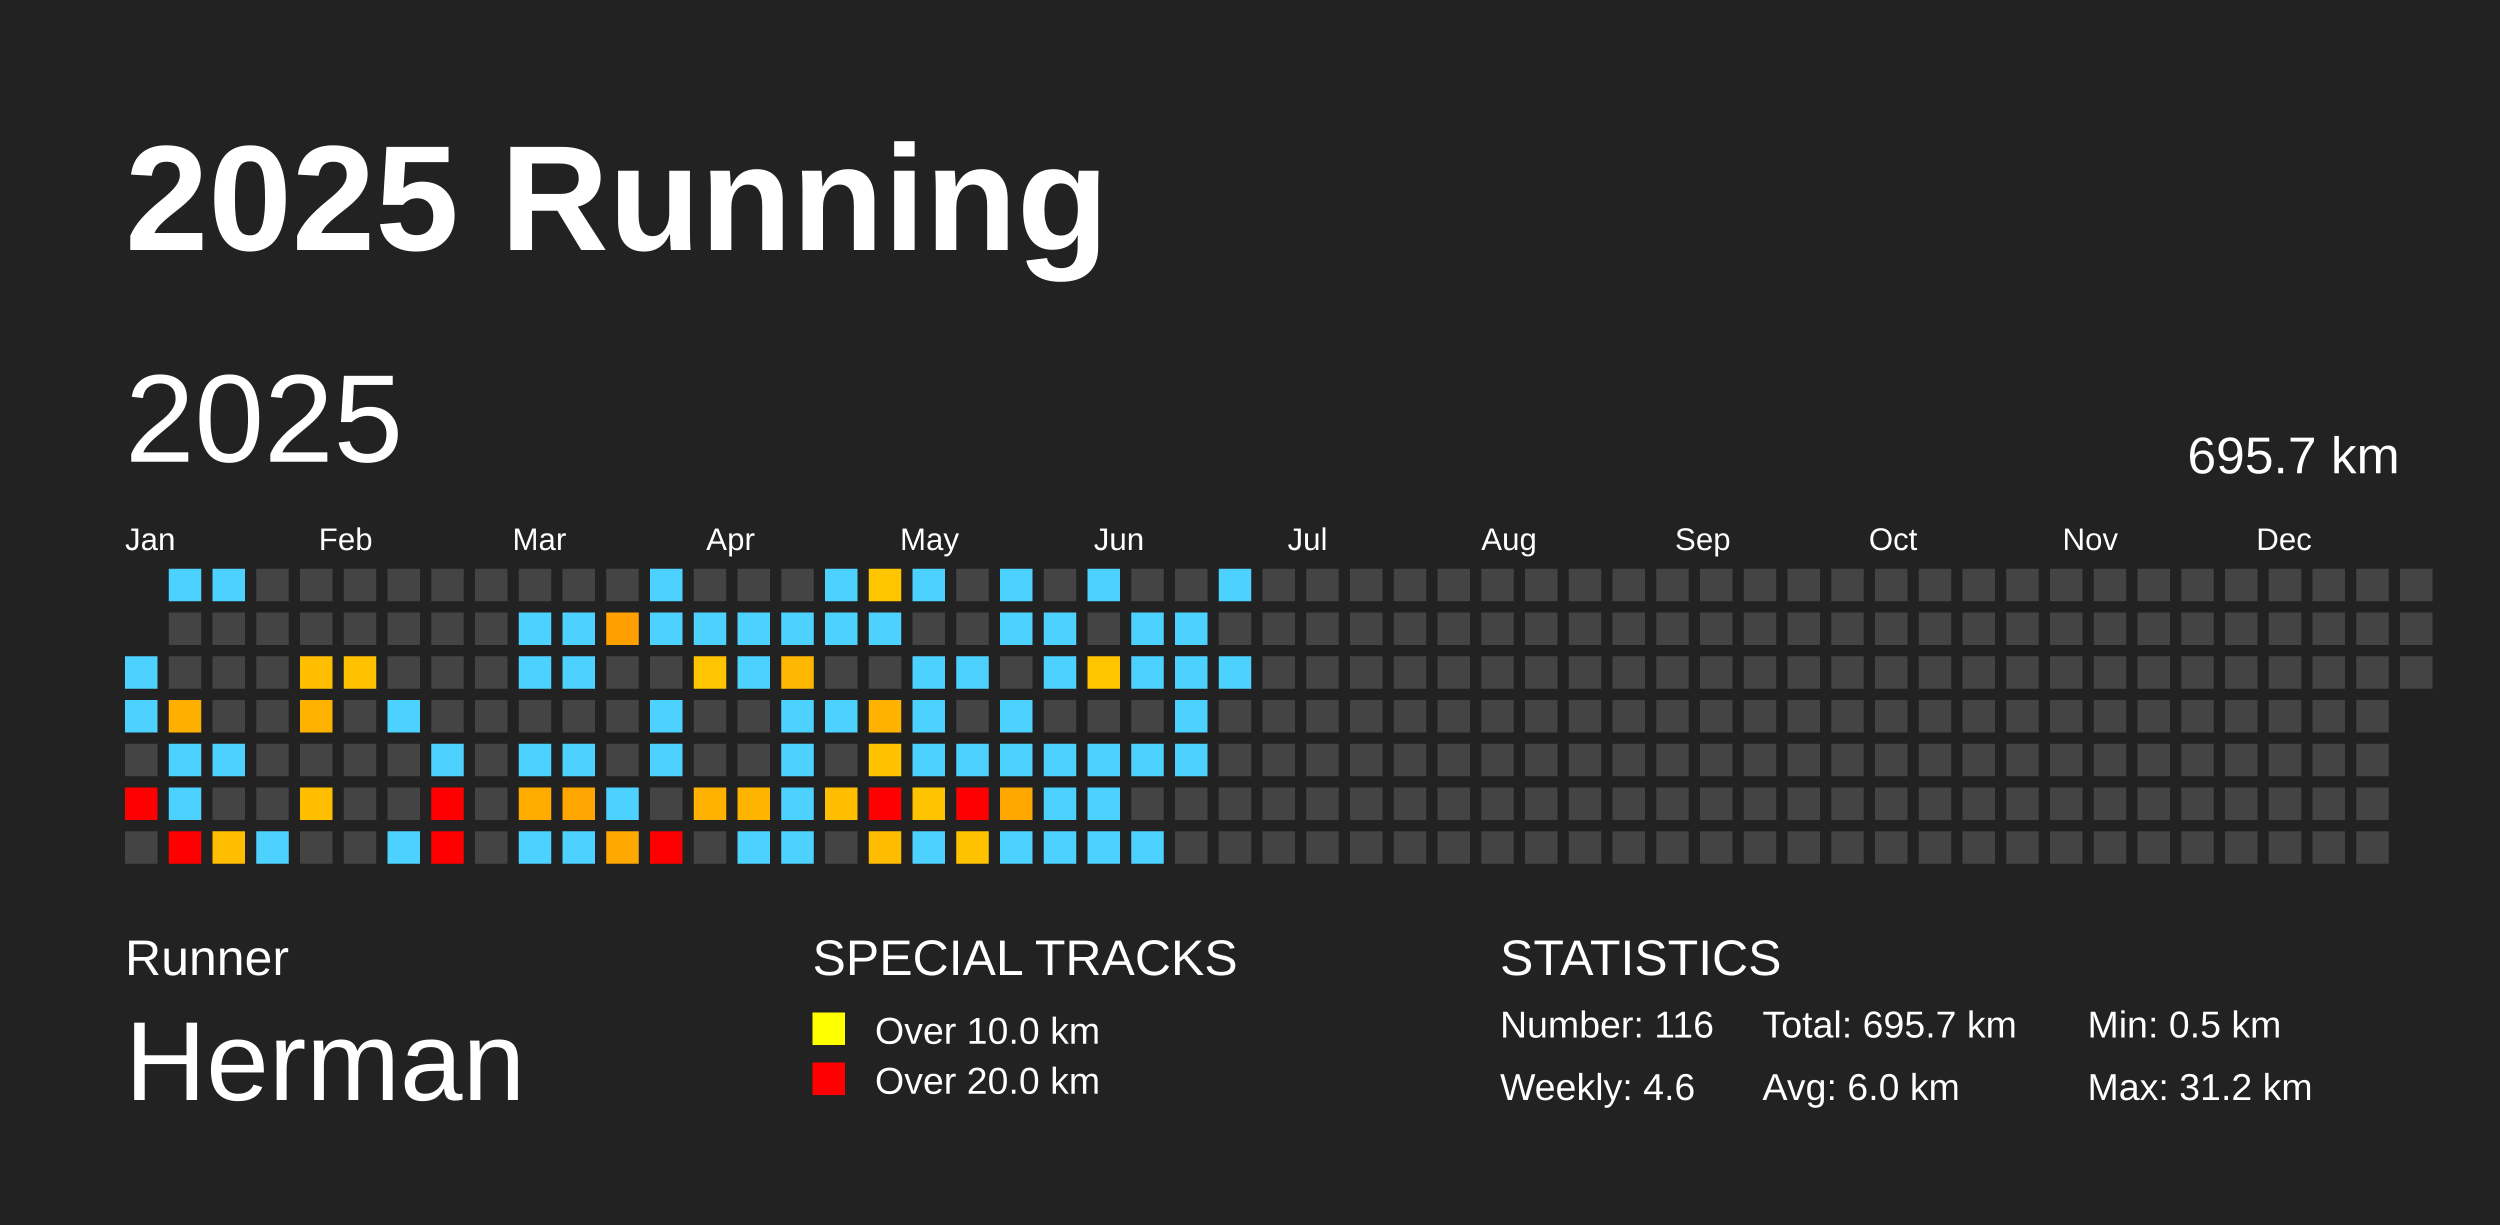
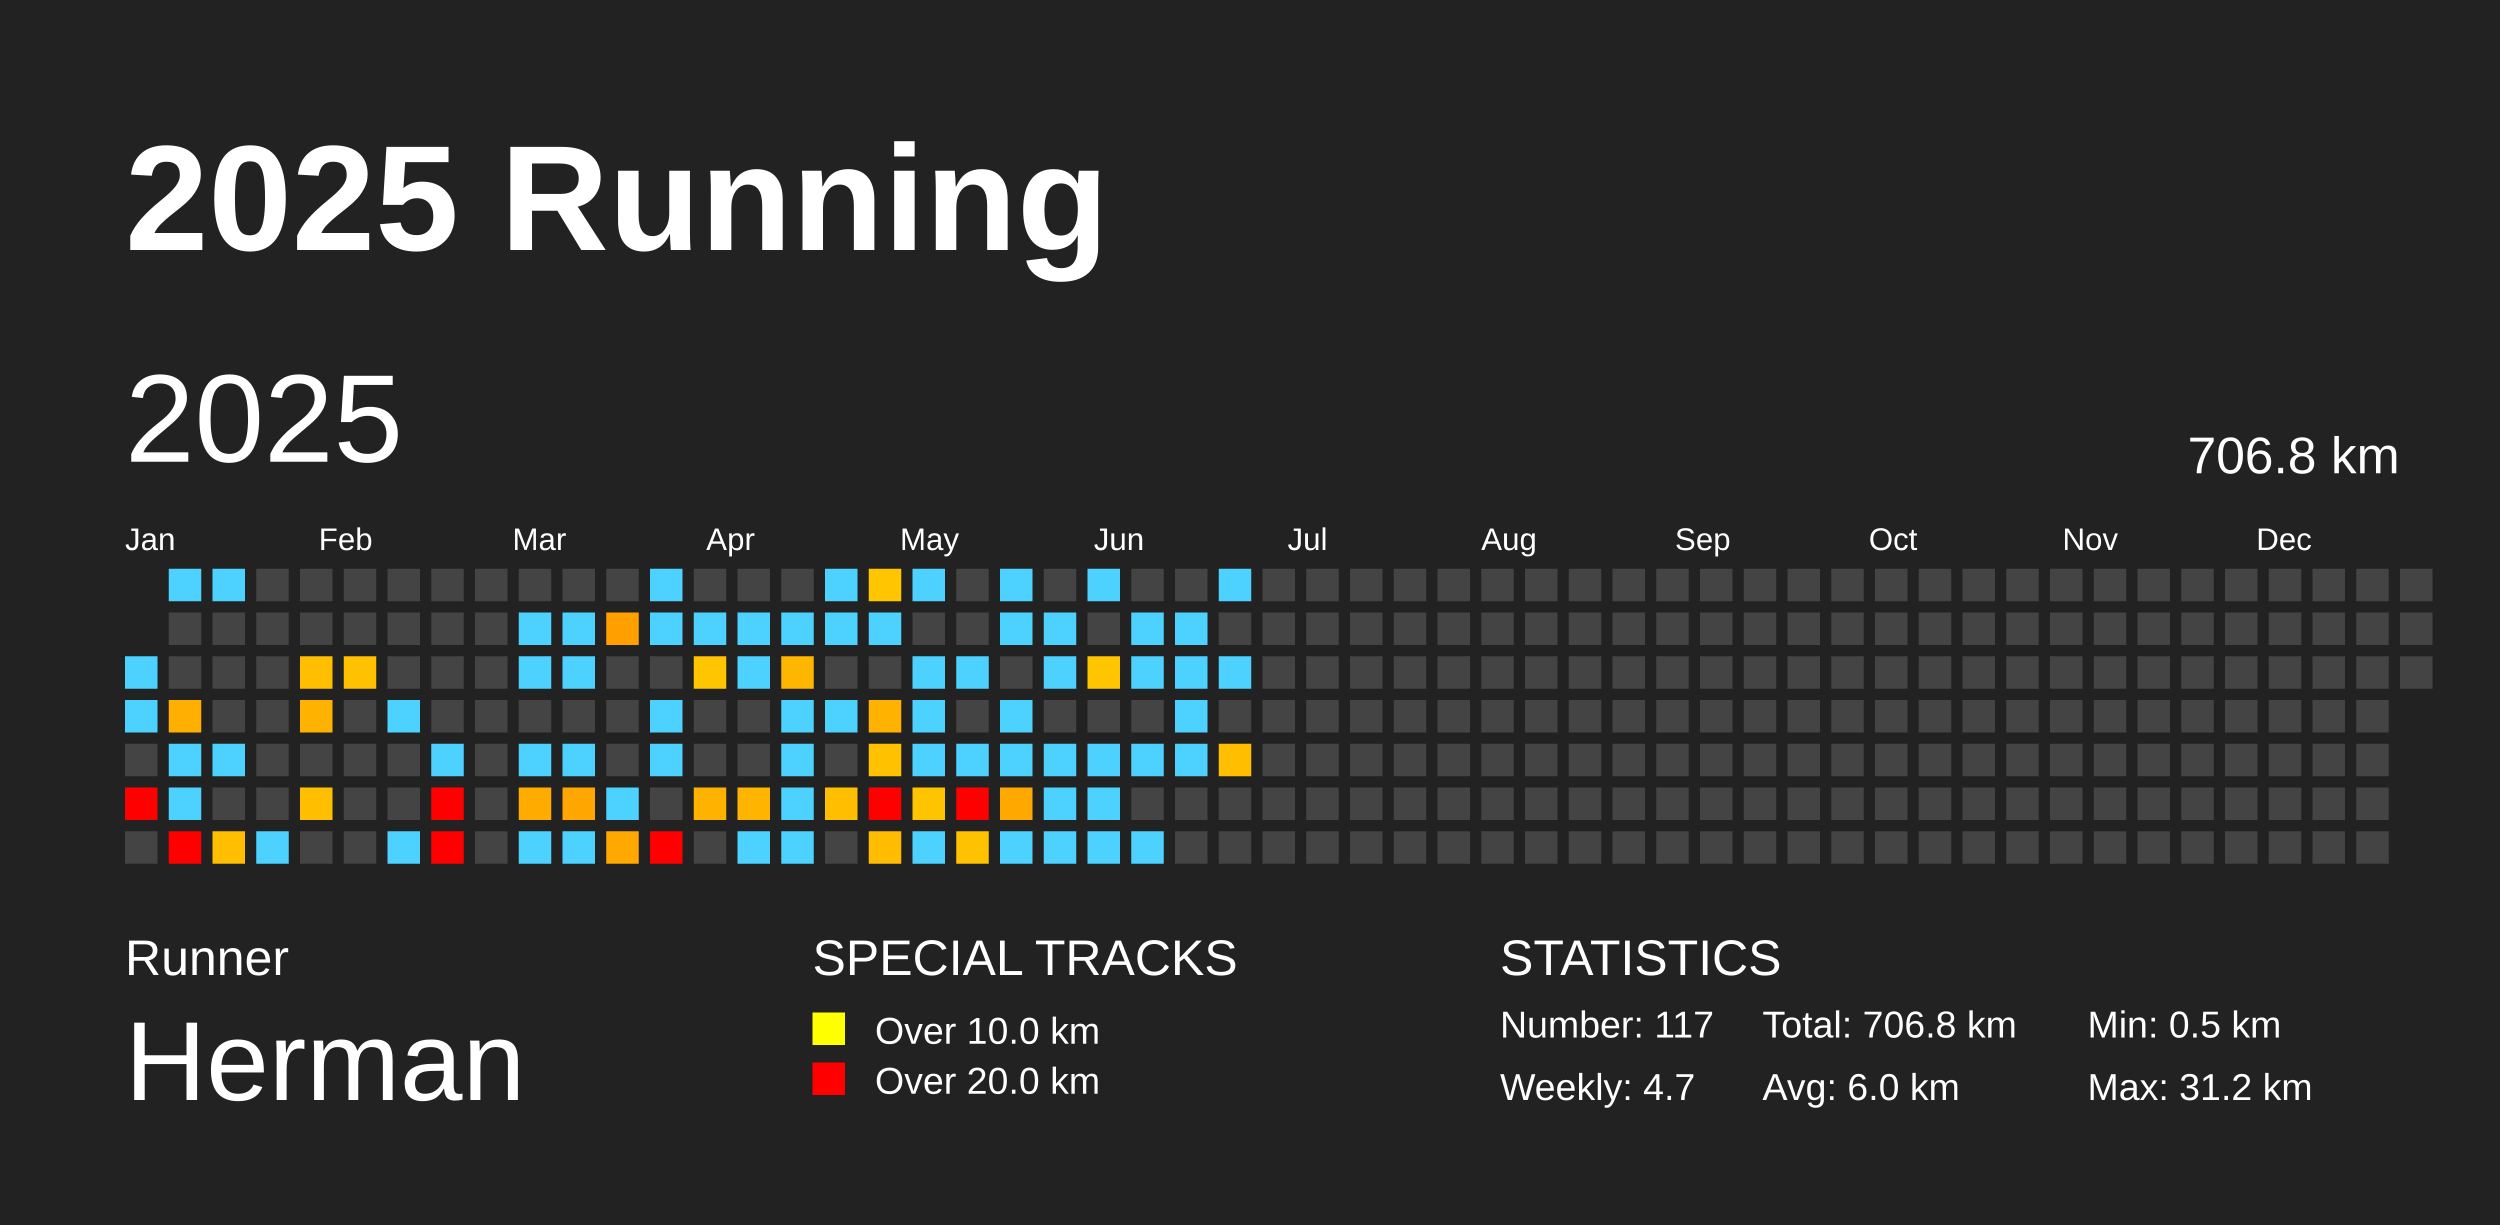
<svg xmlns="http://www.w3.org/2000/svg" baseProfile="full" height="98mm" version="1.1" viewBox="0,0,200,98" width="200mm">
  <defs />
  <rect fill="#222222" height="98" width="200" x="0" y="0" />
  <text fill="#FFFFFF" style="font-size:12px; font-family:Arial; font-weight:bold;" x="10" y="20">2025 Running</text>
  <text fill="#FFFFFF" style="font-size:4px; font-family:Arial" x="10" y="78">Runner</text>
  <text fill="#FFFFFF" style="font-size:9px; font-family:Arial" x="10" y="88">Herman</text>
  <text fill="#FFFFFF" style="font-size:4px; font-family:Arial" x="65" y="78">SPECIAL TRACKS</text>
  <rect fill="yellow" height="2.6" width="2.6" x="65" y="81" />
  <text fill="#FFFFFF" style="font-size:3px; font-family:Arial" x="70" y="83.5">Over 10.0 km</text>
  <rect fill="red" height="2.6" width="2.6" x="65" y="85" />
  <text fill="#FFFFFF" style="font-size:3px; font-family:Arial" x="70" y="87.5">Over 20.0 km</text>
  <text fill="#FFFFFF" style="font-size:4px; font-family:Arial" x="120" y="78">STATISTICS</text>
-   <text fill="#FFFFFF" style="font-size:3px; font-family:Arial" x="120" y="83">Number: 116</text>
-   <text fill="#FFFFFF" style="font-size:3px; font-family:Arial" x="120" y="88">Weekly: 4.6</text>
-   <text fill="#FFFFFF" style="font-size:3px; font-family:Arial" x="141" y="83">Total: 695.7 km</text>
+   <text fill="#FFFFFF" style="font-size:3px; font-family:Arial" x="120" y="83">Number: 117</text>
+   <text fill="#FFFFFF" style="font-size:3px; font-family:Arial" x="120" y="88">Weekly: 4.7</text>
+   <text fill="#FFFFFF" style="font-size:3px; font-family:Arial" x="141" y="83">Total: 706.8 km</text>
  <text fill="#FFFFFF" style="font-size:3px; font-family:Arial" x="141" y="88">Avg: 6.0 km</text>
  <text fill="#FFFFFF" style="font-size:3px; font-family:Arial" x="167" y="83">Min: 0.5 km</text>
  <text fill="#FFFFFF" style="font-size:3px; font-family:Arial" x="167" y="88">Max: 31.2 km</text>
  <text dominant-baseline="hanging" fill="#FFFFFF" style="font-size:10.0px; font-family:Arial;" x="10" y="30">2025</text>
-   <text dominant-baseline="hanging" fill="#FFFFFF" style="font-size:4.125px; font-family:Arial;" x="175" y="35">695.7 km</text>
+   <text dominant-baseline="hanging" fill="#FFFFFF" style="font-size:4.125px; font-family:Arial;" x="175" y="35">706.8 km</text>
  <text fill="#FFFFFF" style="font-size:2.5px; font-family:Arial" x="10.0" y="44">Jan</text>
  <text fill="#FFFFFF" style="font-size:2.5px; font-family:Arial" x="25.5" y="44">Feb</text>
  <text fill="#FFFFFF" style="font-size:2.5px; font-family:Arial" x="41.0" y="44">Mar</text>
  <text fill="#FFFFFF" style="font-size:2.5px; font-family:Arial" x="56.5" y="44">Apr</text>
  <text fill="#FFFFFF" style="font-size:2.5px; font-family:Arial" x="72.0" y="44">May</text>
  <text fill="#FFFFFF" style="font-size:2.5px; font-family:Arial" x="87.5" y="44">Jun</text>
  <text fill="#FFFFFF" style="font-size:2.5px; font-family:Arial" x="103.0" y="44">Jul</text>
  <text fill="#FFFFFF" style="font-size:2.5px; font-family:Arial" x="118.5" y="44">Aug</text>
  <text fill="#FFFFFF" style="font-size:2.5px; font-family:Arial" x="134.0" y="44">Sep</text>
  <text fill="#FFFFFF" style="font-size:2.5px; font-family:Arial" x="149.5" y="44">Oct</text>
  <text fill="#FFFFFF" style="font-size:2.5px; font-family:Arial" x="165.0" y="44">Nov</text>
  <text fill="#FFFFFF" style="font-size:2.5px; font-family:Arial" x="180.5" y="44">Dec</text>
  <rect fill="#4dd2ff" height="2.6" width="2.6" x="10.0" y="52.5" />
  <rect fill="#4dd2ff" height="2.6" width="2.6" x="10.0" y="56.0" />
  <rect fill="#444444" height="2.6" width="2.6" x="10.0" y="59.5" />
  <rect fill="red" height="2.6" width="2.6" x="10.0" y="63.0" />
  <rect fill="#444444" height="2.6" width="2.6" x="10.0" y="66.5" />
  <rect fill="#4dd2ff" height="2.6" width="2.6" x="13.5" y="45.5" />
  <rect fill="#444444" height="2.6" width="2.6" x="13.5" y="49.0" />
  <rect fill="#444444" height="2.6" width="2.6" x="13.5" y="52.5" />
  <rect fill="#ffaf00" height="2.6" width="2.6" x="13.5" y="56.0" />
  <rect fill="#4dd2ff" height="2.6" width="2.6" x="13.5" y="59.5" />
  <rect fill="#4dd2ff" height="2.6" width="2.6" x="13.5" y="63.0" />
  <rect fill="red" height="2.6" width="2.6" x="13.5" y="66.5" />
  <rect fill="#4dd2ff" height="2.6" width="2.6" x="17.0" y="45.5" />
  <rect fill="#444444" height="2.6" width="2.6" x="17.0" y="49.0" />
  <rect fill="#444444" height="2.6" width="2.6" x="17.0" y="52.5" />
  <rect fill="#444444" height="2.6" width="2.6" x="17.0" y="56.0" />
  <rect fill="#4dd2ff" height="2.6" width="2.6" x="17.0" y="59.5" />
  <rect fill="#444444" height="2.6" width="2.6" x="17.0" y="63.0" />
  <rect fill="#ffbe00" height="2.6" width="2.6" x="17.0" y="66.5" />
  <rect fill="#444444" height="2.6" width="2.6" x="20.5" y="45.5" />
  <rect fill="#444444" height="2.6" width="2.6" x="20.5" y="49.0" />
  <rect fill="#444444" height="2.6" width="2.6" x="20.5" y="52.5" />
  <rect fill="#444444" height="2.6" width="2.6" x="20.5" y="56.0" />
  <rect fill="#444444" height="2.6" width="2.6" x="20.5" y="59.5" />
  <rect fill="#444444" height="2.6" width="2.6" x="20.5" y="63.0" />
  <rect fill="#4dd2ff" height="2.6" width="2.6" x="20.5" y="66.5" />
  <rect fill="#444444" height="2.6" width="2.6" x="24.0" y="45.5" />
  <rect fill="#444444" height="2.6" width="2.6" x="24.0" y="49.0" />
  <rect fill="#ffbf00" height="2.6" width="2.6" x="24.0" y="52.5" />
  <rect fill="#ffb300" height="2.6" width="2.6" x="24.0" y="56.0" />
  <rect fill="#444444" height="2.6" width="2.6" x="24.0" y="59.5" />
  <rect fill="#ffbf00" height="2.6" width="2.6" x="24.0" y="63.0" />
  <rect fill="#444444" height="2.6" width="2.6" x="24.0" y="66.5" />
  <rect fill="#444444" height="2.6" width="2.6" x="27.5" y="45.5" />
  <rect fill="#444444" height="2.6" width="2.6" x="27.5" y="49.0" />
  <rect fill="#ffc100" height="2.6" width="2.6" x="27.5" y="52.5" />
  <rect fill="#444444" height="2.6" width="2.6" x="27.5" y="56.0" />
  <rect fill="#444444" height="2.6" width="2.6" x="27.5" y="59.5" />
  <rect fill="#444444" height="2.6" width="2.6" x="27.5" y="63.0" />
  <rect fill="#444444" height="2.6" width="2.6" x="27.5" y="66.5" />
  <rect fill="#444444" height="2.6" width="2.6" x="31.0" y="45.5" />
  <rect fill="#444444" height="2.6" width="2.6" x="31.0" y="49.0" />
  <rect fill="#444444" height="2.6" width="2.6" x="31.0" y="52.5" />
  <rect fill="#4dd2ff" height="2.6" width="2.6" x="31.0" y="56.0" />
  <rect fill="#444444" height="2.6" width="2.6" x="31.0" y="59.5" />
  <rect fill="#444444" height="2.6" width="2.6" x="31.0" y="63.0" />
  <rect fill="#4dd2ff" height="2.6" width="2.6" x="31.0" y="66.5" />
  <rect fill="#444444" height="2.6" width="2.6" x="34.5" y="45.5" />
  <rect fill="#444444" height="2.6" width="2.6" x="34.5" y="49.0" />
  <rect fill="#444444" height="2.6" width="2.6" x="34.5" y="52.5" />
  <rect fill="#444444" height="2.6" width="2.6" x="34.5" y="56.0" />
  <rect fill="#4dd2ff" height="2.6" width="2.6" x="34.5" y="59.5" />
  <rect fill="red" height="2.6" width="2.6" x="34.5" y="63.0" />
  <rect fill="red" height="2.6" width="2.6" x="34.5" y="66.5" />
  <rect fill="#444444" height="2.6" width="2.6" x="38.0" y="45.5" />
  <rect fill="#444444" height="2.6" width="2.6" x="38.0" y="49.0" />
  <rect fill="#444444" height="2.6" width="2.6" x="38.0" y="52.5" />
  <rect fill="#444444" height="2.6" width="2.6" x="38.0" y="56.0" />
  <rect fill="#444444" height="2.6" width="2.6" x="38.0" y="59.5" />
  <rect fill="#444444" height="2.6" width="2.6" x="38.0" y="63.0" />
  <rect fill="#444444" height="2.6" width="2.6" x="38.0" y="66.5" />
  <rect fill="#444444" height="2.6" width="2.6" x="41.5" y="45.5" />
  <rect fill="#4dd2ff" height="2.6" width="2.6" x="41.5" y="49.0" />
  <rect fill="#4dd2ff" height="2.6" width="2.6" x="41.5" y="52.5" />
  <rect fill="#444444" height="2.6" width="2.6" x="41.5" y="56.0" />
  <rect fill="#4dd2ff" height="2.6" width="2.6" x="41.5" y="59.5" />
  <rect fill="#ffab00" height="2.6" width="2.6" x="41.5" y="63.0" />
  <rect fill="#4dd2ff" height="2.6" width="2.6" x="41.5" y="66.5" />
  <rect fill="#444444" height="2.6" width="2.6" x="45.0" y="45.5" />
  <rect fill="#4dd2ff" height="2.6" width="2.6" x="45.0" y="49.0" />
  <rect fill="#4dd2ff" height="2.6" width="2.6" x="45.0" y="52.5" />
  <rect fill="#444444" height="2.6" width="2.6" x="45.0" y="56.0" />
  <rect fill="#4dd2ff" height="2.6" width="2.6" x="45.0" y="59.5" />
  <rect fill="#ffa600" height="2.6" width="2.6" x="45.0" y="63.0" />
  <rect fill="#4dd2ff" height="2.6" width="2.6" x="45.0" y="66.5" />
  <rect fill="#444444" height="2.6" width="2.6" x="48.5" y="45.5" />
  <rect fill="#ff9f00" height="2.6" width="2.6" x="48.5" y="49.0" />
  <rect fill="#444444" height="2.6" width="2.6" x="48.5" y="52.5" />
  <rect fill="#444444" height="2.6" width="2.6" x="48.5" y="56.0" />
  <rect fill="#444444" height="2.6" width="2.6" x="48.5" y="59.5" />
  <rect fill="#4dd2ff" height="2.6" width="2.6" x="48.5" y="63.0" />
  <rect fill="#ffa800" height="2.6" width="2.6" x="48.5" y="66.5" />
  <rect fill="#4dd2ff" height="2.6" width="2.6" x="52.0" y="45.5" />
  <rect fill="#4dd2ff" height="2.6" width="2.6" x="52.0" y="49.0" />
  <rect fill="#444444" height="2.6" width="2.6" x="52.0" y="52.5" />
  <rect fill="#4dd2ff" height="2.6" width="2.6" x="52.0" y="56.0" />
  <rect fill="#4dd2ff" height="2.6" width="2.6" x="52.0" y="59.5" />
  <rect fill="#444444" height="2.6" width="2.6" x="52.0" y="63.0" />
  <rect fill="red" height="2.6" width="2.6" x="52.0" y="66.5" />
  <rect fill="#444444" height="2.6" width="2.6" x="55.5" y="45.5" />
  <rect fill="#4dd2ff" height="2.6" width="2.6" x="55.5" y="49.0" />
  <rect fill="#ffc500" height="2.6" width="2.6" x="55.5" y="52.5" />
  <rect fill="#444444" height="2.6" width="2.6" x="55.5" y="56.0" />
  <rect fill="#444444" height="2.6" width="2.6" x="55.5" y="59.5" />
  <rect fill="#ffb300" height="2.6" width="2.6" x="55.5" y="63.0" />
  <rect fill="#444444" height="2.6" width="2.6" x="55.5" y="66.5" />
  <rect fill="#444444" height="2.6" width="2.6" x="59.0" y="45.5" />
  <rect fill="#4dd2ff" height="2.6" width="2.6" x="59.0" y="49.0" />
  <rect fill="#4dd2ff" height="2.6" width="2.6" x="59.0" y="52.5" />
  <rect fill="#444444" height="2.6" width="2.6" x="59.0" y="56.0" />
  <rect fill="#444444" height="2.6" width="2.6" x="59.0" y="59.5" />
  <rect fill="#ffb400" height="2.6" width="2.6" x="59.0" y="63.0" />
  <rect fill="#4dd2ff" height="2.6" width="2.6" x="59.0" y="66.5" />
  <rect fill="#444444" height="2.6" width="2.6" x="62.5" y="45.5" />
  <rect fill="#4dd2ff" height="2.6" width="2.6" x="62.5" y="49.0" />
  <rect fill="#ffb600" height="2.6" width="2.6" x="62.5" y="52.5" />
  <rect fill="#4dd2ff" height="2.6" width="2.6" x="62.5" y="56.0" />
  <rect fill="#4dd2ff" height="2.6" width="2.6" x="62.5" y="59.5" />
  <rect fill="#4dd2ff" height="2.6" width="2.6" x="62.5" y="63.0" />
  <rect fill="#4dd2ff" height="2.6" width="2.6" x="62.5" y="66.5" />
  <rect fill="#4dd2ff" height="2.6" width="2.6" x="66.0" y="45.5" />
  <rect fill="#4dd2ff" height="2.6" width="2.6" x="66.0" y="49.0" />
  <rect fill="#444444" height="2.6" width="2.6" x="66.0" y="52.5" />
  <rect fill="#4dd2ff" height="2.6" width="2.6" x="66.0" y="56.0" />
  <rect fill="#444444" height="2.6" width="2.6" x="66.0" y="59.5" />
  <rect fill="#ffbf00" height="2.6" width="2.6" x="66.0" y="63.0" />
  <rect fill="#444444" height="2.6" width="2.6" x="66.0" y="66.5" />
  <rect fill="#ffc600" height="2.6" width="2.6" x="69.5" y="45.5" />
  <rect fill="#4dd2ff" height="2.6" width="2.6" x="69.5" y="49.0" />
  <rect fill="#444444" height="2.6" width="2.6" x="69.5" y="52.5" />
  <rect fill="#ffb200" height="2.6" width="2.6" x="69.5" y="56.0" />
  <rect fill="#ffc100" height="2.6" width="2.6" x="69.5" y="59.5" />
  <rect fill="red" height="2.6" width="2.6" x="69.5" y="63.0" />
  <rect fill="#ffbc00" height="2.6" width="2.6" x="69.5" y="66.5" />
  <rect fill="#4dd2ff" height="2.6" width="2.6" x="73.0" y="45.5" />
  <rect fill="#444444" height="2.6" width="2.6" x="73.0" y="49.0" />
  <rect fill="#4dd2ff" height="2.6" width="2.6" x="73.0" y="52.5" />
  <rect fill="#4dd2ff" height="2.6" width="2.6" x="73.0" y="56.0" />
  <rect fill="#4dd2ff" height="2.6" width="2.6" x="73.0" y="59.5" />
  <rect fill="#ffc400" height="2.6" width="2.6" x="73.0" y="63.0" />
  <rect fill="#4dd2ff" height="2.6" width="2.6" x="73.0" y="66.5" />
  <rect fill="#444444" height="2.6" width="2.6" x="76.5" y="45.5" />
  <rect fill="#444444" height="2.6" width="2.6" x="76.5" y="49.0" />
  <rect fill="#4dd2ff" height="2.6" width="2.6" x="76.5" y="52.5" />
  <rect fill="#444444" height="2.6" width="2.6" x="76.5" y="56.0" />
  <rect fill="#4dd2ff" height="2.6" width="2.6" x="76.5" y="59.5" />
  <rect fill="red" height="2.6" width="2.6" x="76.5" y="63.0" />
  <rect fill="#ffc200" height="2.6" width="2.6" x="76.5" y="66.5" />
  <rect fill="#4dd2ff" height="2.6" width="2.6" x="80.0" y="45.5" />
  <rect fill="#4dd2ff" height="2.6" width="2.6" x="80.0" y="49.0" />
  <rect fill="#444444" height="2.6" width="2.6" x="80.0" y="52.5" />
  <rect fill="#4dd2ff" height="2.6" width="2.6" x="80.0" y="56.0" />
  <rect fill="#4dd2ff" height="2.6" width="2.6" x="80.0" y="59.5" />
  <rect fill="#ffa800" height="2.6" width="2.6" x="80.0" y="63.0" />
  <rect fill="#4dd2ff" height="2.6" width="2.6" x="80.0" y="66.5" />
  <rect fill="#444444" height="2.6" width="2.6" x="83.5" y="45.5" />
  <rect fill="#4dd2ff" height="2.6" width="2.6" x="83.5" y="49.0" />
  <rect fill="#4dd2ff" height="2.6" width="2.6" x="83.5" y="52.5" />
  <rect fill="#444444" height="2.6" width="2.6" x="83.5" y="56.0" />
  <rect fill="#4dd2ff" height="2.6" width="2.6" x="83.5" y="59.5" />
  <rect fill="#4dd2ff" height="2.6" width="2.6" x="83.5" y="63.0" />
  <rect fill="#4dd2ff" height="2.6" width="2.6" x="83.5" y="66.5" />
  <rect fill="#4dd2ff" height="2.6" width="2.6" x="87.0" y="45.5" />
  <rect fill="#444444" height="2.6" width="2.6" x="87.0" y="49.0" />
  <rect fill="#ffc600" height="2.6" width="2.6" x="87.0" y="52.5" />
  <rect fill="#444444" height="2.6" width="2.6" x="87.0" y="56.0" />
  <rect fill="#4dd2ff" height="2.6" width="2.6" x="87.0" y="59.5" />
  <rect fill="#4dd2ff" height="2.6" width="2.6" x="87.0" y="63.0" />
  <rect fill="#4dd2ff" height="2.6" width="2.6" x="87.0" y="66.5" />
  <rect fill="#444444" height="2.6" width="2.6" x="90.5" y="45.5" />
  <rect fill="#4dd2ff" height="2.6" width="2.6" x="90.5" y="49.0" />
  <rect fill="#4dd2ff" height="2.6" width="2.6" x="90.5" y="52.5" />
  <rect fill="#444444" height="2.6" width="2.6" x="90.5" y="56.0" />
  <rect fill="#4dd2ff" height="2.6" width="2.6" x="90.5" y="59.5" />
  <rect fill="#444444" height="2.6" width="2.6" x="90.5" y="63.0" />
  <rect fill="#4dd2ff" height="2.6" width="2.6" x="90.5" y="66.5" />
  <rect fill="#444444" height="2.6" width="2.6" x="94.0" y="45.5" />
  <rect fill="#4dd2ff" height="2.6" width="2.6" x="94.0" y="49.0" />
  <rect fill="#4dd2ff" height="2.6" width="2.6" x="94.0" y="52.5" />
  <rect fill="#4dd2ff" height="2.6" width="2.6" x="94.0" y="56.0" />
  <rect fill="#4dd2ff" height="2.6" width="2.6" x="94.0" y="59.5" />
  <rect fill="#444444" height="2.6" width="2.6" x="94.0" y="63.0" />
  <rect fill="#444444" height="2.6" width="2.6" x="94.0" y="66.5" />
  <rect fill="#4dd2ff" height="2.6" width="2.6" x="97.5" y="45.5" />
  <rect fill="#444444" height="2.6" width="2.6" x="97.5" y="49.0" />
  <rect fill="#4dd2ff" height="2.6" width="2.6" x="97.5" y="52.5" />
  <rect fill="#444444" height="2.6" width="2.6" x="97.5" y="56.0" />
-   <rect fill="#444444" height="2.6" width="2.6" x="97.5" y="59.5" />
+   <rect fill="#ffbf00" height="2.6" width="2.6" x="97.5" y="59.5" />
  <rect fill="#444444" height="2.6" width="2.6" x="97.5" y="63.0" />
  <rect fill="#444444" height="2.6" width="2.6" x="97.5" y="66.5" />
  <rect fill="#444444" height="2.6" width="2.6" x="101.0" y="45.5" />
  <rect fill="#444444" height="2.6" width="2.6" x="101.0" y="49.0" />
  <rect fill="#444444" height="2.6" width="2.6" x="101.0" y="52.5" />
  <rect fill="#444444" height="2.6" width="2.6" x="101.0" y="56.0" />
  <rect fill="#444444" height="2.6" width="2.6" x="101.0" y="59.5" />
  <rect fill="#444444" height="2.6" width="2.6" x="101.0" y="63.0" />
  <rect fill="#444444" height="2.6" width="2.6" x="101.0" y="66.5" />
  <rect fill="#444444" height="2.6" width="2.6" x="104.5" y="45.5" />
  <rect fill="#444444" height="2.6" width="2.6" x="104.5" y="49.0" />
  <rect fill="#444444" height="2.6" width="2.6" x="104.5" y="52.5" />
  <rect fill="#444444" height="2.6" width="2.6" x="104.5" y="56.0" />
  <rect fill="#444444" height="2.6" width="2.6" x="104.5" y="59.5" />
  <rect fill="#444444" height="2.6" width="2.6" x="104.5" y="63.0" />
  <rect fill="#444444" height="2.6" width="2.6" x="104.5" y="66.5" />
  <rect fill="#444444" height="2.6" width="2.6" x="108.0" y="45.5" />
  <rect fill="#444444" height="2.6" width="2.6" x="108.0" y="49.0" />
  <rect fill="#444444" height="2.6" width="2.6" x="108.0" y="52.5" />
  <rect fill="#444444" height="2.6" width="2.6" x="108.0" y="56.0" />
  <rect fill="#444444" height="2.6" width="2.6" x="108.0" y="59.5" />
  <rect fill="#444444" height="2.6" width="2.6" x="108.0" y="63.0" />
  <rect fill="#444444" height="2.6" width="2.6" x="108.0" y="66.5" />
  <rect fill="#444444" height="2.6" width="2.6" x="111.5" y="45.5" />
  <rect fill="#444444" height="2.6" width="2.6" x="111.5" y="49.0" />
  <rect fill="#444444" height="2.6" width="2.6" x="111.5" y="52.5" />
  <rect fill="#444444" height="2.6" width="2.6" x="111.5" y="56.0" />
  <rect fill="#444444" height="2.6" width="2.6" x="111.5" y="59.5" />
  <rect fill="#444444" height="2.6" width="2.6" x="111.5" y="63.0" />
  <rect fill="#444444" height="2.6" width="2.6" x="111.5" y="66.5" />
  <rect fill="#444444" height="2.6" width="2.6" x="115.0" y="45.5" />
  <rect fill="#444444" height="2.6" width="2.6" x="115.0" y="49.0" />
  <rect fill="#444444" height="2.6" width="2.6" x="115.0" y="52.5" />
  <rect fill="#444444" height="2.6" width="2.6" x="115.0" y="56.0" />
  <rect fill="#444444" height="2.6" width="2.6" x="115.0" y="59.5" />
  <rect fill="#444444" height="2.6" width="2.6" x="115.0" y="63.0" />
  <rect fill="#444444" height="2.6" width="2.6" x="115.0" y="66.5" />
  <rect fill="#444444" height="2.6" width="2.6" x="118.5" y="45.5" />
  <rect fill="#444444" height="2.6" width="2.6" x="118.5" y="49.0" />
  <rect fill="#444444" height="2.6" width="2.6" x="118.5" y="52.5" />
  <rect fill="#444444" height="2.6" width="2.6" x="118.5" y="56.0" />
  <rect fill="#444444" height="2.6" width="2.6" x="118.5" y="59.5" />
  <rect fill="#444444" height="2.6" width="2.6" x="118.5" y="63.0" />
  <rect fill="#444444" height="2.6" width="2.6" x="118.5" y="66.5" />
  <rect fill="#444444" height="2.6" width="2.6" x="122.0" y="45.5" />
  <rect fill="#444444" height="2.6" width="2.6" x="122.0" y="49.0" />
  <rect fill="#444444" height="2.6" width="2.6" x="122.0" y="52.5" />
  <rect fill="#444444" height="2.6" width="2.6" x="122.0" y="56.0" />
  <rect fill="#444444" height="2.6" width="2.6" x="122.0" y="59.5" />
  <rect fill="#444444" height="2.6" width="2.6" x="122.0" y="63.0" />
  <rect fill="#444444" height="2.6" width="2.6" x="122.0" y="66.5" />
  <rect fill="#444444" height="2.6" width="2.6" x="125.5" y="45.5" />
  <rect fill="#444444" height="2.6" width="2.6" x="125.5" y="49.0" />
  <rect fill="#444444" height="2.6" width="2.6" x="125.5" y="52.5" />
  <rect fill="#444444" height="2.6" width="2.6" x="125.5" y="56.0" />
  <rect fill="#444444" height="2.6" width="2.6" x="125.5" y="59.5" />
  <rect fill="#444444" height="2.6" width="2.6" x="125.5" y="63.0" />
  <rect fill="#444444" height="2.6" width="2.6" x="125.5" y="66.5" />
  <rect fill="#444444" height="2.6" width="2.6" x="129.0" y="45.5" />
  <rect fill="#444444" height="2.6" width="2.6" x="129.0" y="49.0" />
  <rect fill="#444444" height="2.6" width="2.6" x="129.0" y="52.5" />
  <rect fill="#444444" height="2.6" width="2.6" x="129.0" y="56.0" />
  <rect fill="#444444" height="2.6" width="2.6" x="129.0" y="59.5" />
  <rect fill="#444444" height="2.6" width="2.6" x="129.0" y="63.0" />
  <rect fill="#444444" height="2.6" width="2.6" x="129.0" y="66.5" />
  <rect fill="#444444" height="2.6" width="2.6" x="132.5" y="45.5" />
  <rect fill="#444444" height="2.6" width="2.6" x="132.5" y="49.0" />
  <rect fill="#444444" height="2.6" width="2.6" x="132.5" y="52.5" />
  <rect fill="#444444" height="2.6" width="2.6" x="132.5" y="56.0" />
  <rect fill="#444444" height="2.6" width="2.6" x="132.5" y="59.5" />
  <rect fill="#444444" height="2.6" width="2.6" x="132.5" y="63.0" />
  <rect fill="#444444" height="2.6" width="2.6" x="132.5" y="66.5" />
  <rect fill="#444444" height="2.6" width="2.6" x="136.0" y="45.5" />
  <rect fill="#444444" height="2.6" width="2.6" x="136.0" y="49.0" />
  <rect fill="#444444" height="2.6" width="2.6" x="136.0" y="52.5" />
  <rect fill="#444444" height="2.6" width="2.6" x="136.0" y="56.0" />
  <rect fill="#444444" height="2.6" width="2.6" x="136.0" y="59.5" />
  <rect fill="#444444" height="2.6" width="2.6" x="136.0" y="63.0" />
  <rect fill="#444444" height="2.6" width="2.6" x="136.0" y="66.5" />
  <rect fill="#444444" height="2.6" width="2.6" x="139.5" y="45.5" />
  <rect fill="#444444" height="2.6" width="2.6" x="139.5" y="49.0" />
  <rect fill="#444444" height="2.6" width="2.6" x="139.5" y="52.5" />
  <rect fill="#444444" height="2.6" width="2.6" x="139.5" y="56.0" />
  <rect fill="#444444" height="2.6" width="2.6" x="139.5" y="59.5" />
  <rect fill="#444444" height="2.6" width="2.6" x="139.5" y="63.0" />
  <rect fill="#444444" height="2.6" width="2.6" x="139.5" y="66.5" />
  <rect fill="#444444" height="2.6" width="2.6" x="143.0" y="45.5" />
  <rect fill="#444444" height="2.6" width="2.6" x="143.0" y="49.0" />
  <rect fill="#444444" height="2.6" width="2.6" x="143.0" y="52.5" />
  <rect fill="#444444" height="2.6" width="2.6" x="143.0" y="56.0" />
  <rect fill="#444444" height="2.6" width="2.6" x="143.0" y="59.5" />
  <rect fill="#444444" height="2.6" width="2.6" x="143.0" y="63.0" />
  <rect fill="#444444" height="2.6" width="2.6" x="143.0" y="66.5" />
  <rect fill="#444444" height="2.6" width="2.6" x="146.5" y="45.5" />
  <rect fill="#444444" height="2.6" width="2.6" x="146.5" y="49.0" />
  <rect fill="#444444" height="2.6" width="2.6" x="146.5" y="52.5" />
  <rect fill="#444444" height="2.6" width="2.6" x="146.5" y="56.0" />
  <rect fill="#444444" height="2.6" width="2.6" x="146.5" y="59.5" />
  <rect fill="#444444" height="2.6" width="2.6" x="146.5" y="63.0" />
  <rect fill="#444444" height="2.6" width="2.6" x="146.5" y="66.5" />
  <rect fill="#444444" height="2.6" width="2.6" x="150.0" y="45.5" />
  <rect fill="#444444" height="2.6" width="2.6" x="150.0" y="49.0" />
  <rect fill="#444444" height="2.6" width="2.6" x="150.0" y="52.5" />
  <rect fill="#444444" height="2.6" width="2.6" x="150.0" y="56.0" />
  <rect fill="#444444" height="2.6" width="2.6" x="150.0" y="59.5" />
  <rect fill="#444444" height="2.6" width="2.6" x="150.0" y="63.0" />
  <rect fill="#444444" height="2.6" width="2.6" x="150.0" y="66.5" />
  <rect fill="#444444" height="2.6" width="2.6" x="153.5" y="45.5" />
  <rect fill="#444444" height="2.6" width="2.6" x="153.5" y="49.0" />
  <rect fill="#444444" height="2.6" width="2.6" x="153.5" y="52.5" />
  <rect fill="#444444" height="2.6" width="2.6" x="153.5" y="56.0" />
  <rect fill="#444444" height="2.6" width="2.6" x="153.5" y="59.5" />
  <rect fill="#444444" height="2.6" width="2.6" x="153.5" y="63.0" />
  <rect fill="#444444" height="2.6" width="2.6" x="153.5" y="66.5" />
  <rect fill="#444444" height="2.6" width="2.6" x="157.0" y="45.5" />
  <rect fill="#444444" height="2.6" width="2.6" x="157.0" y="49.0" />
  <rect fill="#444444" height="2.6" width="2.6" x="157.0" y="52.5" />
  <rect fill="#444444" height="2.6" width="2.6" x="157.0" y="56.0" />
  <rect fill="#444444" height="2.6" width="2.6" x="157.0" y="59.5" />
  <rect fill="#444444" height="2.6" width="2.6" x="157.0" y="63.0" />
  <rect fill="#444444" height="2.6" width="2.6" x="157.0" y="66.5" />
  <rect fill="#444444" height="2.6" width="2.6" x="160.5" y="45.5" />
  <rect fill="#444444" height="2.6" width="2.6" x="160.5" y="49.0" />
  <rect fill="#444444" height="2.6" width="2.6" x="160.5" y="52.5" />
  <rect fill="#444444" height="2.6" width="2.6" x="160.5" y="56.0" />
  <rect fill="#444444" height="2.6" width="2.6" x="160.5" y="59.5" />
  <rect fill="#444444" height="2.6" width="2.6" x="160.5" y="63.0" />
  <rect fill="#444444" height="2.6" width="2.6" x="160.5" y="66.5" />
  <rect fill="#444444" height="2.6" width="2.6" x="164.0" y="45.5" />
  <rect fill="#444444" height="2.6" width="2.6" x="164.0" y="49.0" />
  <rect fill="#444444" height="2.6" width="2.6" x="164.0" y="52.5" />
  <rect fill="#444444" height="2.6" width="2.6" x="164.0" y="56.0" />
  <rect fill="#444444" height="2.6" width="2.6" x="164.0" y="59.5" />
  <rect fill="#444444" height="2.6" width="2.6" x="164.0" y="63.0" />
  <rect fill="#444444" height="2.6" width="2.6" x="164.0" y="66.5" />
  <rect fill="#444444" height="2.6" width="2.6" x="167.5" y="45.5" />
  <rect fill="#444444" height="2.6" width="2.6" x="167.5" y="49.0" />
  <rect fill="#444444" height="2.6" width="2.6" x="167.5" y="52.5" />
  <rect fill="#444444" height="2.6" width="2.6" x="167.5" y="56.0" />
  <rect fill="#444444" height="2.6" width="2.6" x="167.5" y="59.5" />
  <rect fill="#444444" height="2.6" width="2.6" x="167.5" y="63.0" />
  <rect fill="#444444" height="2.6" width="2.6" x="167.5" y="66.5" />
  <rect fill="#444444" height="2.6" width="2.6" x="171.0" y="45.5" />
  <rect fill="#444444" height="2.6" width="2.6" x="171.0" y="49.0" />
  <rect fill="#444444" height="2.6" width="2.6" x="171.0" y="52.5" />
  <rect fill="#444444" height="2.6" width="2.6" x="171.0" y="56.0" />
  <rect fill="#444444" height="2.6" width="2.6" x="171.0" y="59.5" />
  <rect fill="#444444" height="2.6" width="2.6" x="171.0" y="63.0" />
  <rect fill="#444444" height="2.6" width="2.6" x="171.0" y="66.5" />
  <rect fill="#444444" height="2.6" width="2.6" x="174.5" y="45.5" />
  <rect fill="#444444" height="2.6" width="2.6" x="174.5" y="49.0" />
  <rect fill="#444444" height="2.6" width="2.6" x="174.5" y="52.5" />
  <rect fill="#444444" height="2.6" width="2.6" x="174.5" y="56.0" />
  <rect fill="#444444" height="2.6" width="2.6" x="174.5" y="59.5" />
  <rect fill="#444444" height="2.6" width="2.6" x="174.5" y="63.0" />
  <rect fill="#444444" height="2.6" width="2.6" x="174.5" y="66.5" />
  <rect fill="#444444" height="2.6" width="2.6" x="178.0" y="45.5" />
  <rect fill="#444444" height="2.6" width="2.6" x="178.0" y="49.0" />
  <rect fill="#444444" height="2.6" width="2.6" x="178.0" y="52.5" />
  <rect fill="#444444" height="2.6" width="2.6" x="178.0" y="56.0" />
  <rect fill="#444444" height="2.6" width="2.6" x="178.0" y="59.5" />
  <rect fill="#444444" height="2.6" width="2.6" x="178.0" y="63.0" />
  <rect fill="#444444" height="2.6" width="2.6" x="178.0" y="66.5" />
  <rect fill="#444444" height="2.6" width="2.6" x="181.5" y="45.5" />
  <rect fill="#444444" height="2.6" width="2.6" x="181.5" y="49.0" />
  <rect fill="#444444" height="2.6" width="2.6" x="181.5" y="52.5" />
  <rect fill="#444444" height="2.6" width="2.6" x="181.5" y="56.0" />
  <rect fill="#444444" height="2.6" width="2.6" x="181.5" y="59.5" />
  <rect fill="#444444" height="2.6" width="2.6" x="181.5" y="63.0" />
  <rect fill="#444444" height="2.6" width="2.6" x="181.5" y="66.5" />
  <rect fill="#444444" height="2.6" width="2.6" x="185.0" y="45.5" />
  <rect fill="#444444" height="2.6" width="2.6" x="185.0" y="49.0" />
  <rect fill="#444444" height="2.6" width="2.6" x="185.0" y="52.5" />
  <rect fill="#444444" height="2.6" width="2.6" x="185.0" y="56.0" />
  <rect fill="#444444" height="2.6" width="2.6" x="185.0" y="59.5" />
  <rect fill="#444444" height="2.6" width="2.6" x="185.0" y="63.0" />
  <rect fill="#444444" height="2.6" width="2.6" x="185.0" y="66.5" />
  <rect fill="#444444" height="2.6" width="2.6" x="188.5" y="45.5" />
  <rect fill="#444444" height="2.6" width="2.6" x="188.5" y="49.0" />
  <rect fill="#444444" height="2.6" width="2.6" x="188.5" y="52.5" />
  <rect fill="#444444" height="2.6" width="2.6" x="188.5" y="56.0" />
  <rect fill="#444444" height="2.6" width="2.6" x="188.5" y="59.5" />
  <rect fill="#444444" height="2.6" width="2.6" x="188.5" y="63.0" />
  <rect fill="#444444" height="2.6" width="2.6" x="188.5" y="66.5" />
  <rect fill="#444444" height="2.6" width="2.6" x="192.0" y="45.5" />
  <rect fill="#444444" height="2.6" width="2.6" x="192.0" y="49.0" />
  <rect fill="#444444" height="2.6" width="2.6" x="192.0" y="52.5" />
</svg>
